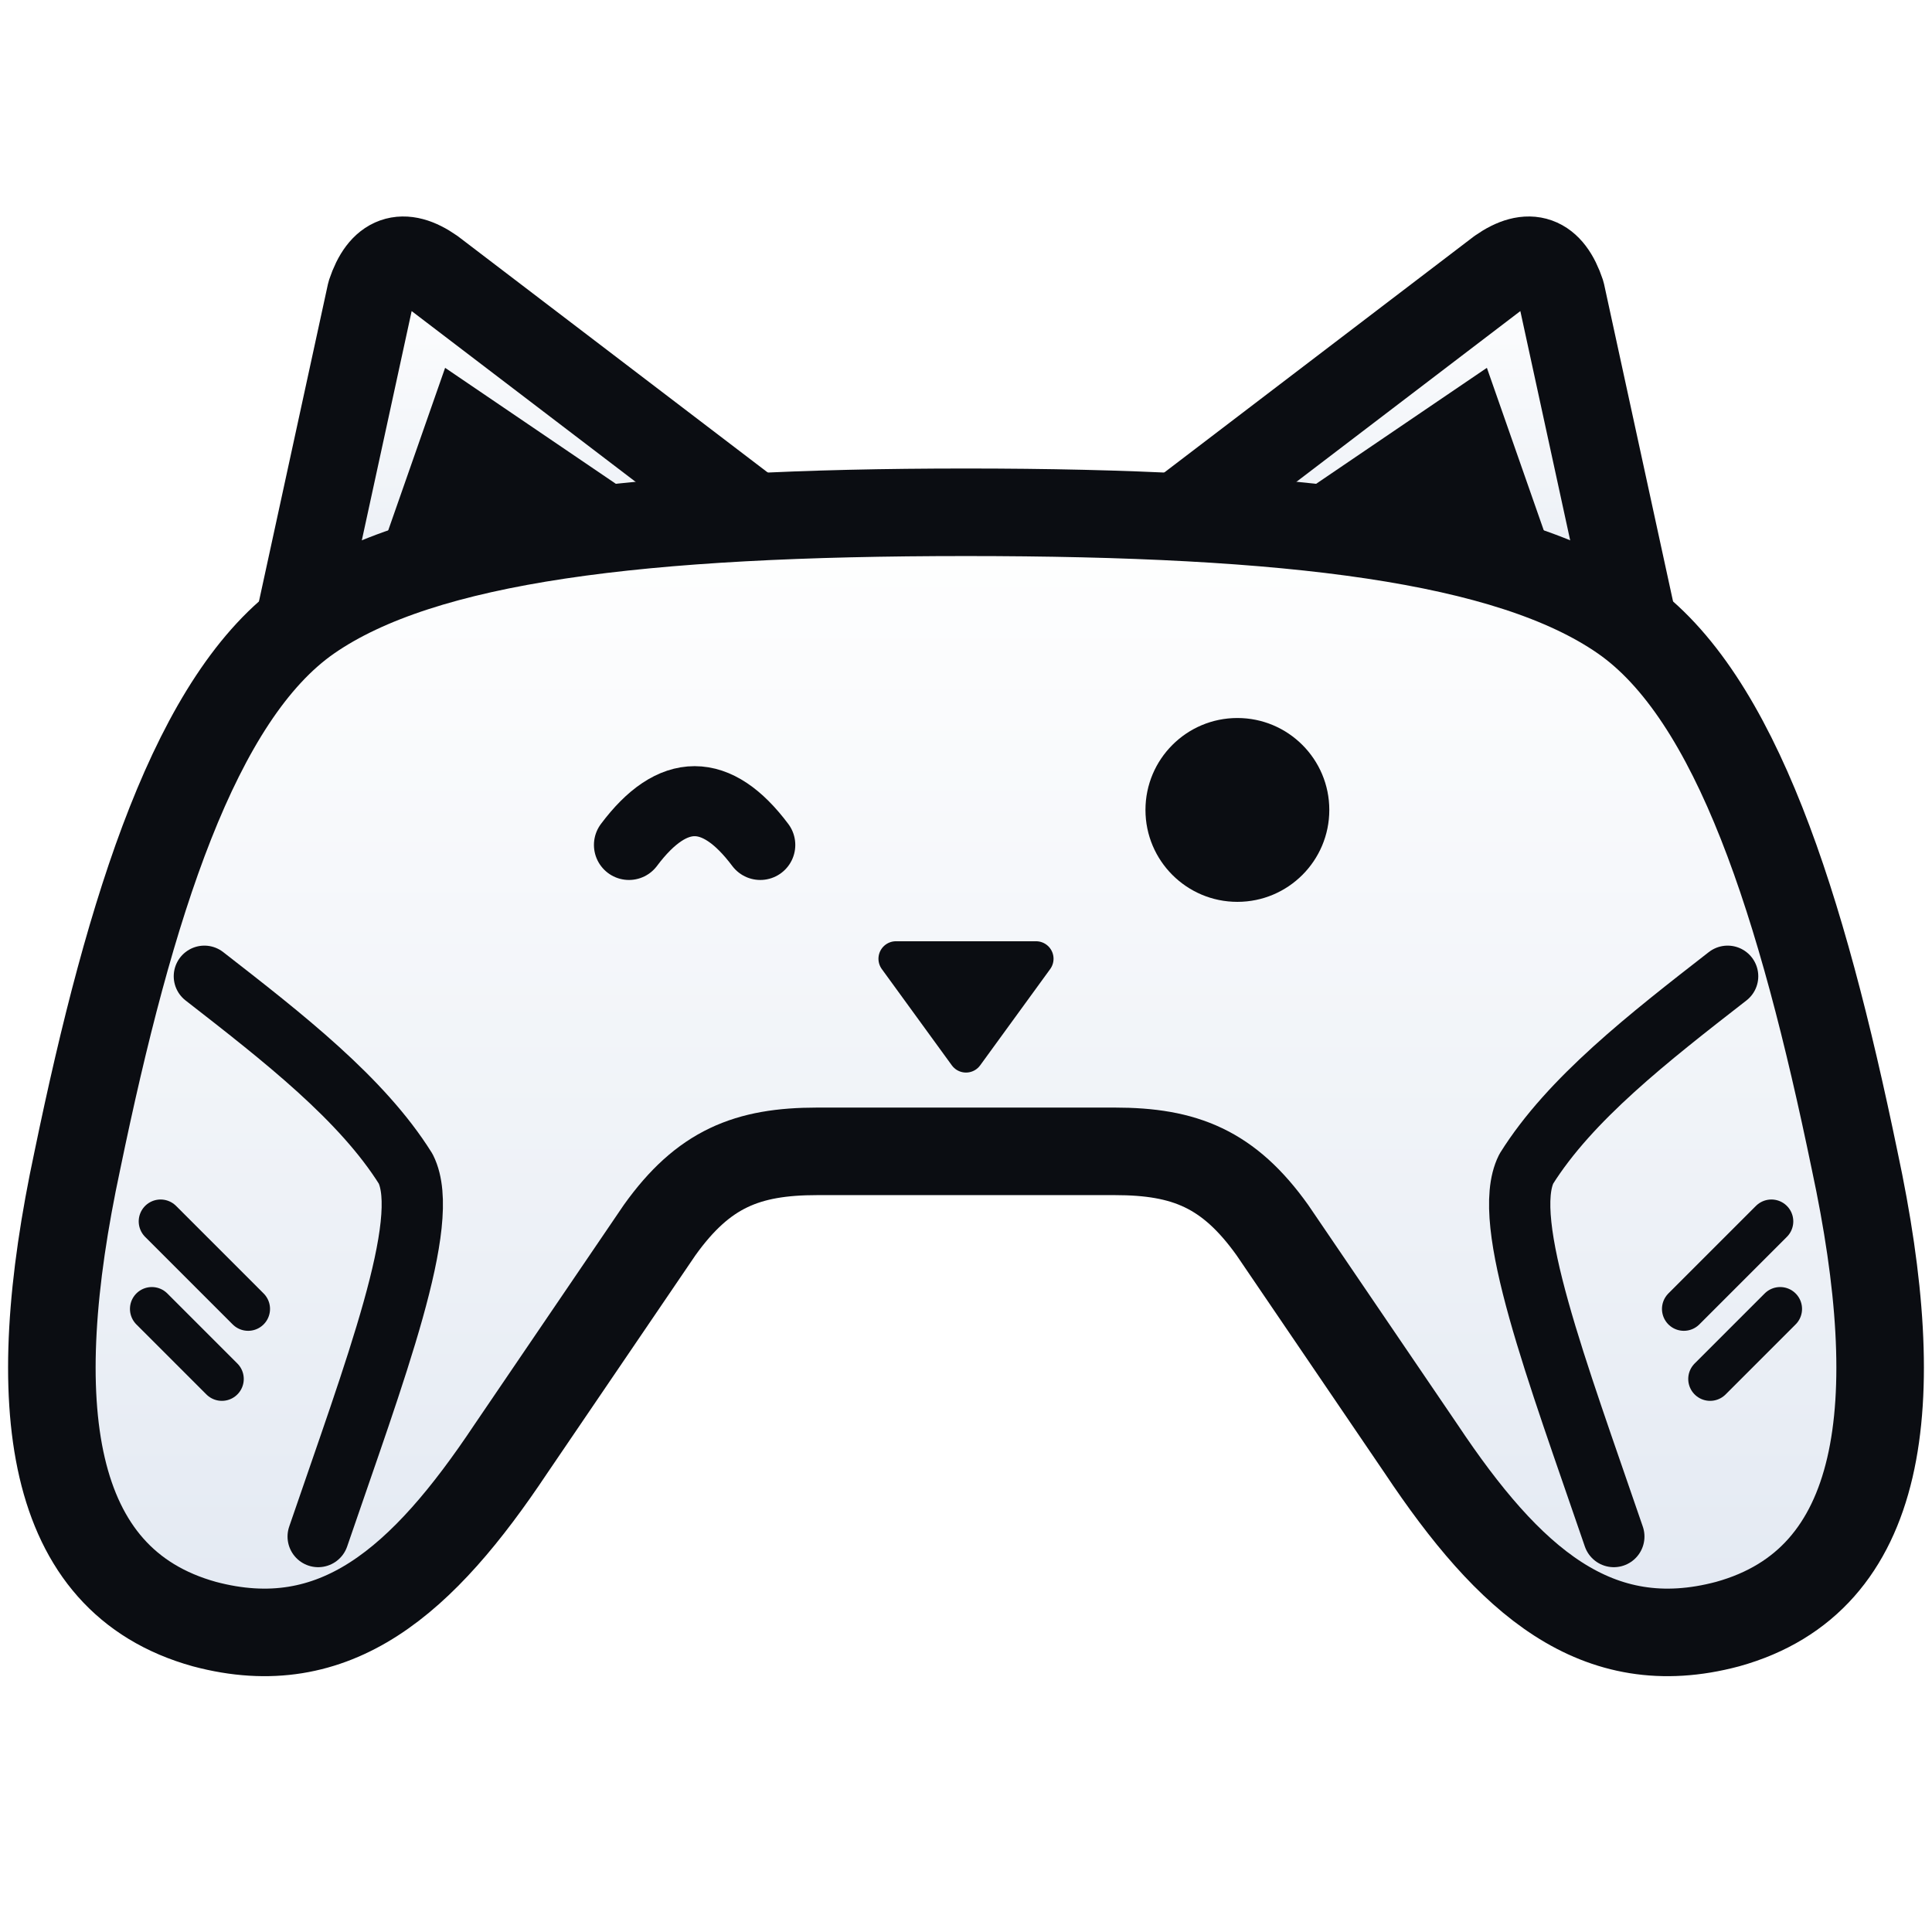
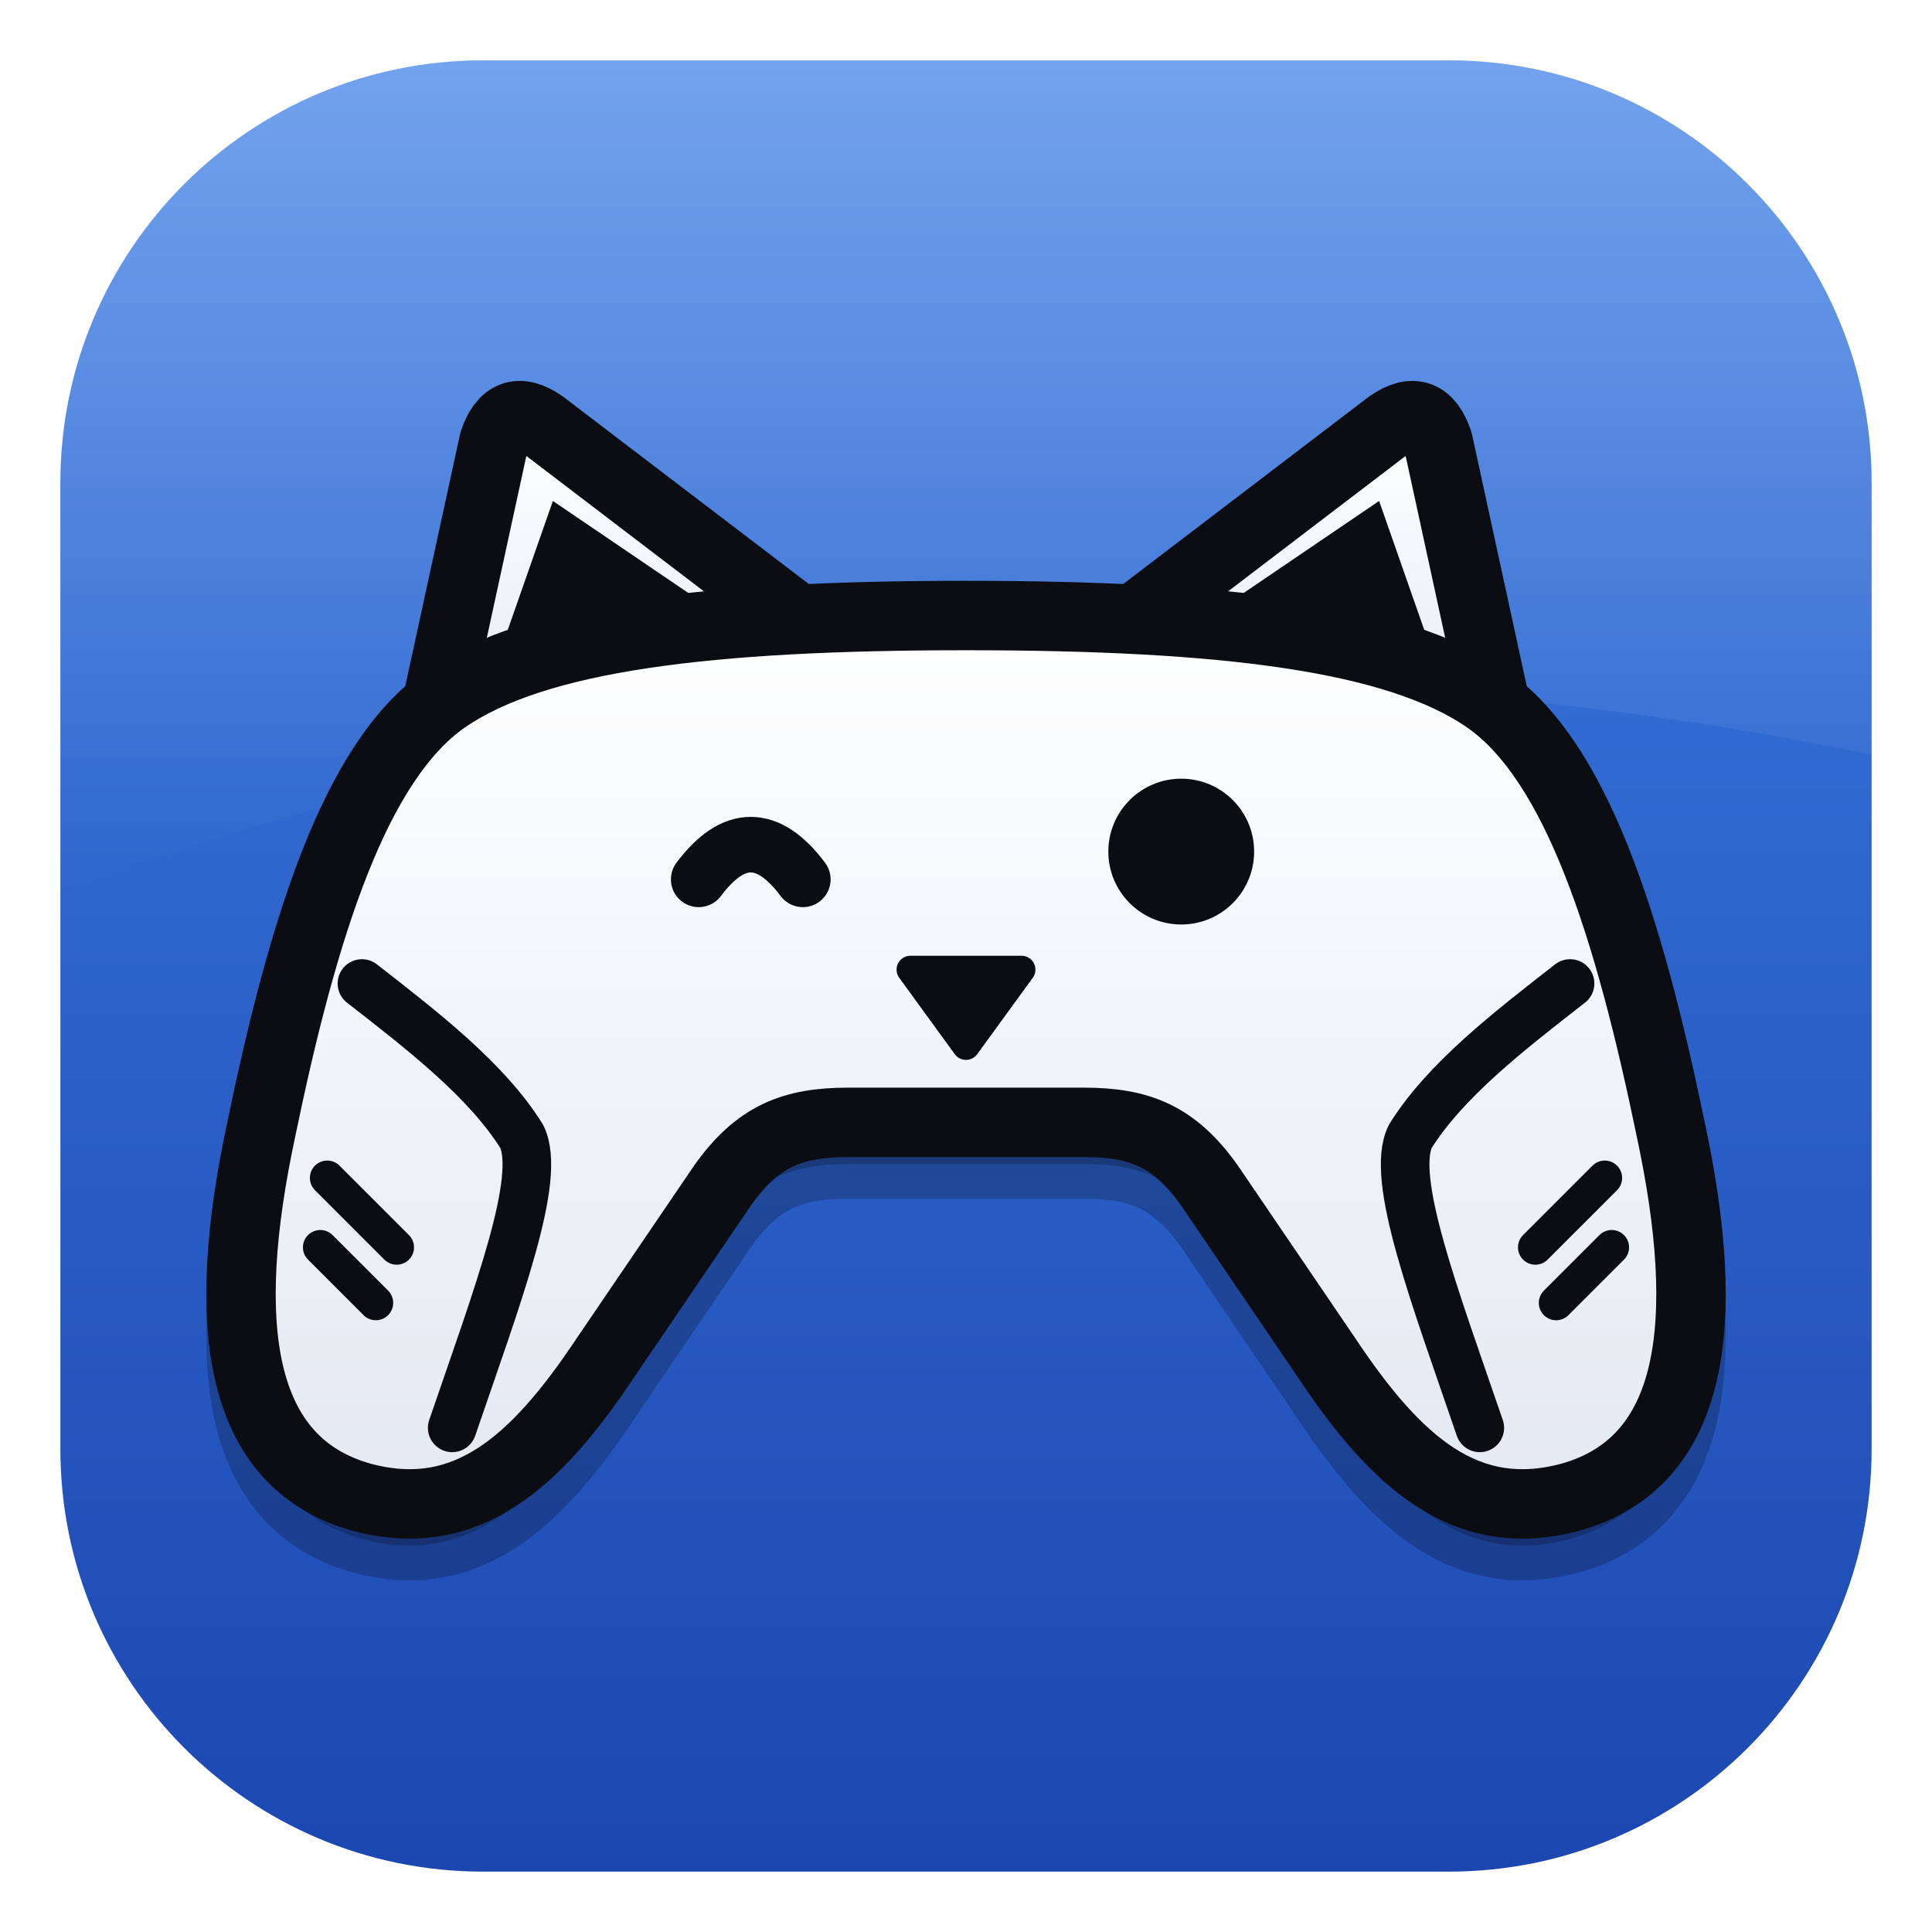
<svg xmlns="http://www.w3.org/2000/svg" viewBox="0 0 512 512">
  <defs>
-     <linearGradient id="body" x1="0" y1="0" x2="0" y2="1">
-       <stop offset="0" stop-color="#ffffff" />
+     <linearGradient id="tile" x2="0" y2="1">
+       <stop stop-color="#3d7fe6" />
+       <stop offset="1" stop-color="#1c47b0" />
+     </linearGradient>
+     <linearGradient id="body" x2="0" y2="1">
+       <stop stop-color="#fff" />
      <stop offset="1" stop-color="#e3e9f2" />
    </linearGradient>
+     <linearGradient id="gloss" x2="0" y2="1">
+       <stop stop-color="#fff" stop-opacity="0.28" />
+       <stop offset="1" stop-color="#fff" stop-opacity="0" />
+     </linearGradient>
  </defs>
-   <g transform="translate(256 268) scale(1.16) translate(-256 -268)" stroke-linejoin="round" stroke-linecap="round">
-     <path d="M100 196 L120 104 Q124 92 134 99 L214 160 Z" fill="url(#body)" />
-     <path d="M412 196 L392 104 Q388 92 378 99 L298 160 Z" fill="url(#body)" />
-     <path d="M116 181 L137 121 L190 157 Z" fill="#0b0d12" />
-     <path d="M396 181 L375 121 L322 157 Z" fill="#0b0d12" />
-     <g fill="none" stroke="#0b0d12" stroke-width="20">
+   <rect x="16" y="16" width="480" height="480" rx="112" fill="url(#tile)" />
+   <path d="M16 128 A112 112 0 0 1 128 16 L384 16 A112 112 0 0 1 496 128 L496 200 Q256 150 16 236 Z" fill="url(#gloss)" />
+   <g transform="translate(256 268) scale(0.92) translate(-256 -268)" stroke-linejoin="round" stroke-linecap="round">
+     <g transform="translate(0 12)" fill-opacity="0.22" stroke="#000" stroke-opacity="0.22" stroke-width="20">
+       <path d="M100 196 L120 104 Q124 92 134 99 L214 160 Z" />
+       <path d="M412 196 L392 104 Q388 92 378 99 L298 160 Z" />
+       <path d="M256 154 C330 154 380 160 406 178 C432 196 447 244 459 302 C471 358 466 398 430 408 C400 416 380 398 360 368 L326 318 C316 304 306 300 290 300 L222 300 C206 300 196 304 186 318 L152 368 C132 398 112 416 82 408 C46 398 41 358 53 302 C65 244 80 196 106 178 C132 160 182 154 256 154 Z" />
+     </g>
+     <g fill="url(#body)" stroke="#0b0d12" stroke-width="20">
      <path d="M100 196 L120 104 Q124 92 134 99 L214 160 Z" />
      <path d="M412 196 L392 104 Q388 92 378 99 L298 160 Z" />
    </g>
-     <path d="M256 154 C330 154 380 160 406 178 C432 196 447 244 459 302 C471 358 466 398 430 408 C400 416 380 398 360 368 L326 318 C316 304 306 300 290 300 L222 300 C206 300 196 304 186 318 L152 368 C132 398 112 416 82 408 C46 398 41 358 53 302 C65 244 80 196 106 178 C132 160 182 154 256 154 Z" fill="url(#body)" />
-     <path d="M256 154 C330 154 380 160 406 178 C432 196 447 244 459 302 C471 358 466 398 430 408 C400 416 380 398 360 368 L326 318 C316 304 306 300 290 300 L222 300 C206 300 196 304 186 318 L152 368 C132 398 112 416 82 408 C46 398 41 358 53 302 C65 244 80 196 106 178 C132 160 182 154 256 154 Z" fill="none" stroke="#0b0d12" stroke-width="20" />
-     <g fill="none" stroke="#0b0d12" stroke-width="14">
-       <path d="M82 260 C100 274 118 288 128 304 C134 316 121 350 108 388" />
-       <path d="M430 260 C412 274 394 288 384 304 C378 316 391 350 404 388" />
+     <path d="M116 181 L137 121 L190 157 Z" fill="#0b0d12" />
+     <path d="M396 181 L375 121 L322 157 Z" fill="#0b0d12" />
+     <path d="M256 154 C330 154 380 160 406 178 C432 196 447 244 459 302 C471 358 466 398 430 408 C400 416 380 398 360 368 L326 318 C316 304 306 300 290 300 L222 300 C206 300 196 304 186 318 L152 368 C132 398 112 416 82 408 C46 398 41 358 53 302 C65 244 80 196 106 178 C132 160 182 154 256 154 Z" fill="url(#body)" stroke="#0b0d12" stroke-width="20" />
+     <g fill="none" stroke="#0b0d12">
+       <g stroke-width="14">
+         <path d="M82 260 C100 274 118 288 128 304 C134 316 121 350 108 388" />
+         <path d="M430 260 C412 274 394 288 384 304 C378 316 391 350 404 388" />
+       </g>
+       <path d="M72 316 L92 336 M70 336 L86 352 M440 316 L420 336 M442 336 L426 352" stroke-width="10" />
+       <path d="M179 230 Q194 210 209 230" stroke-width="16" />
    </g>
-     <path d="M72 316 L92 336 M70 336 L86 352 M440 316 L420 336 M442 336 L426 352" fill="none" stroke="#0b0d12" stroke-width="10" />
-     <path d="M179 230 Q194 210 209 230" fill="none" stroke="#0b0d12" stroke-width="16" />
    <circle cx="318" cy="222" r="21" fill="#0b0d12" />
    <path d="M240 256 L272 256 L256 278 Z" fill="#0b0d12" stroke="#0b0d12" stroke-width="8" />
  </g>
</svg>
